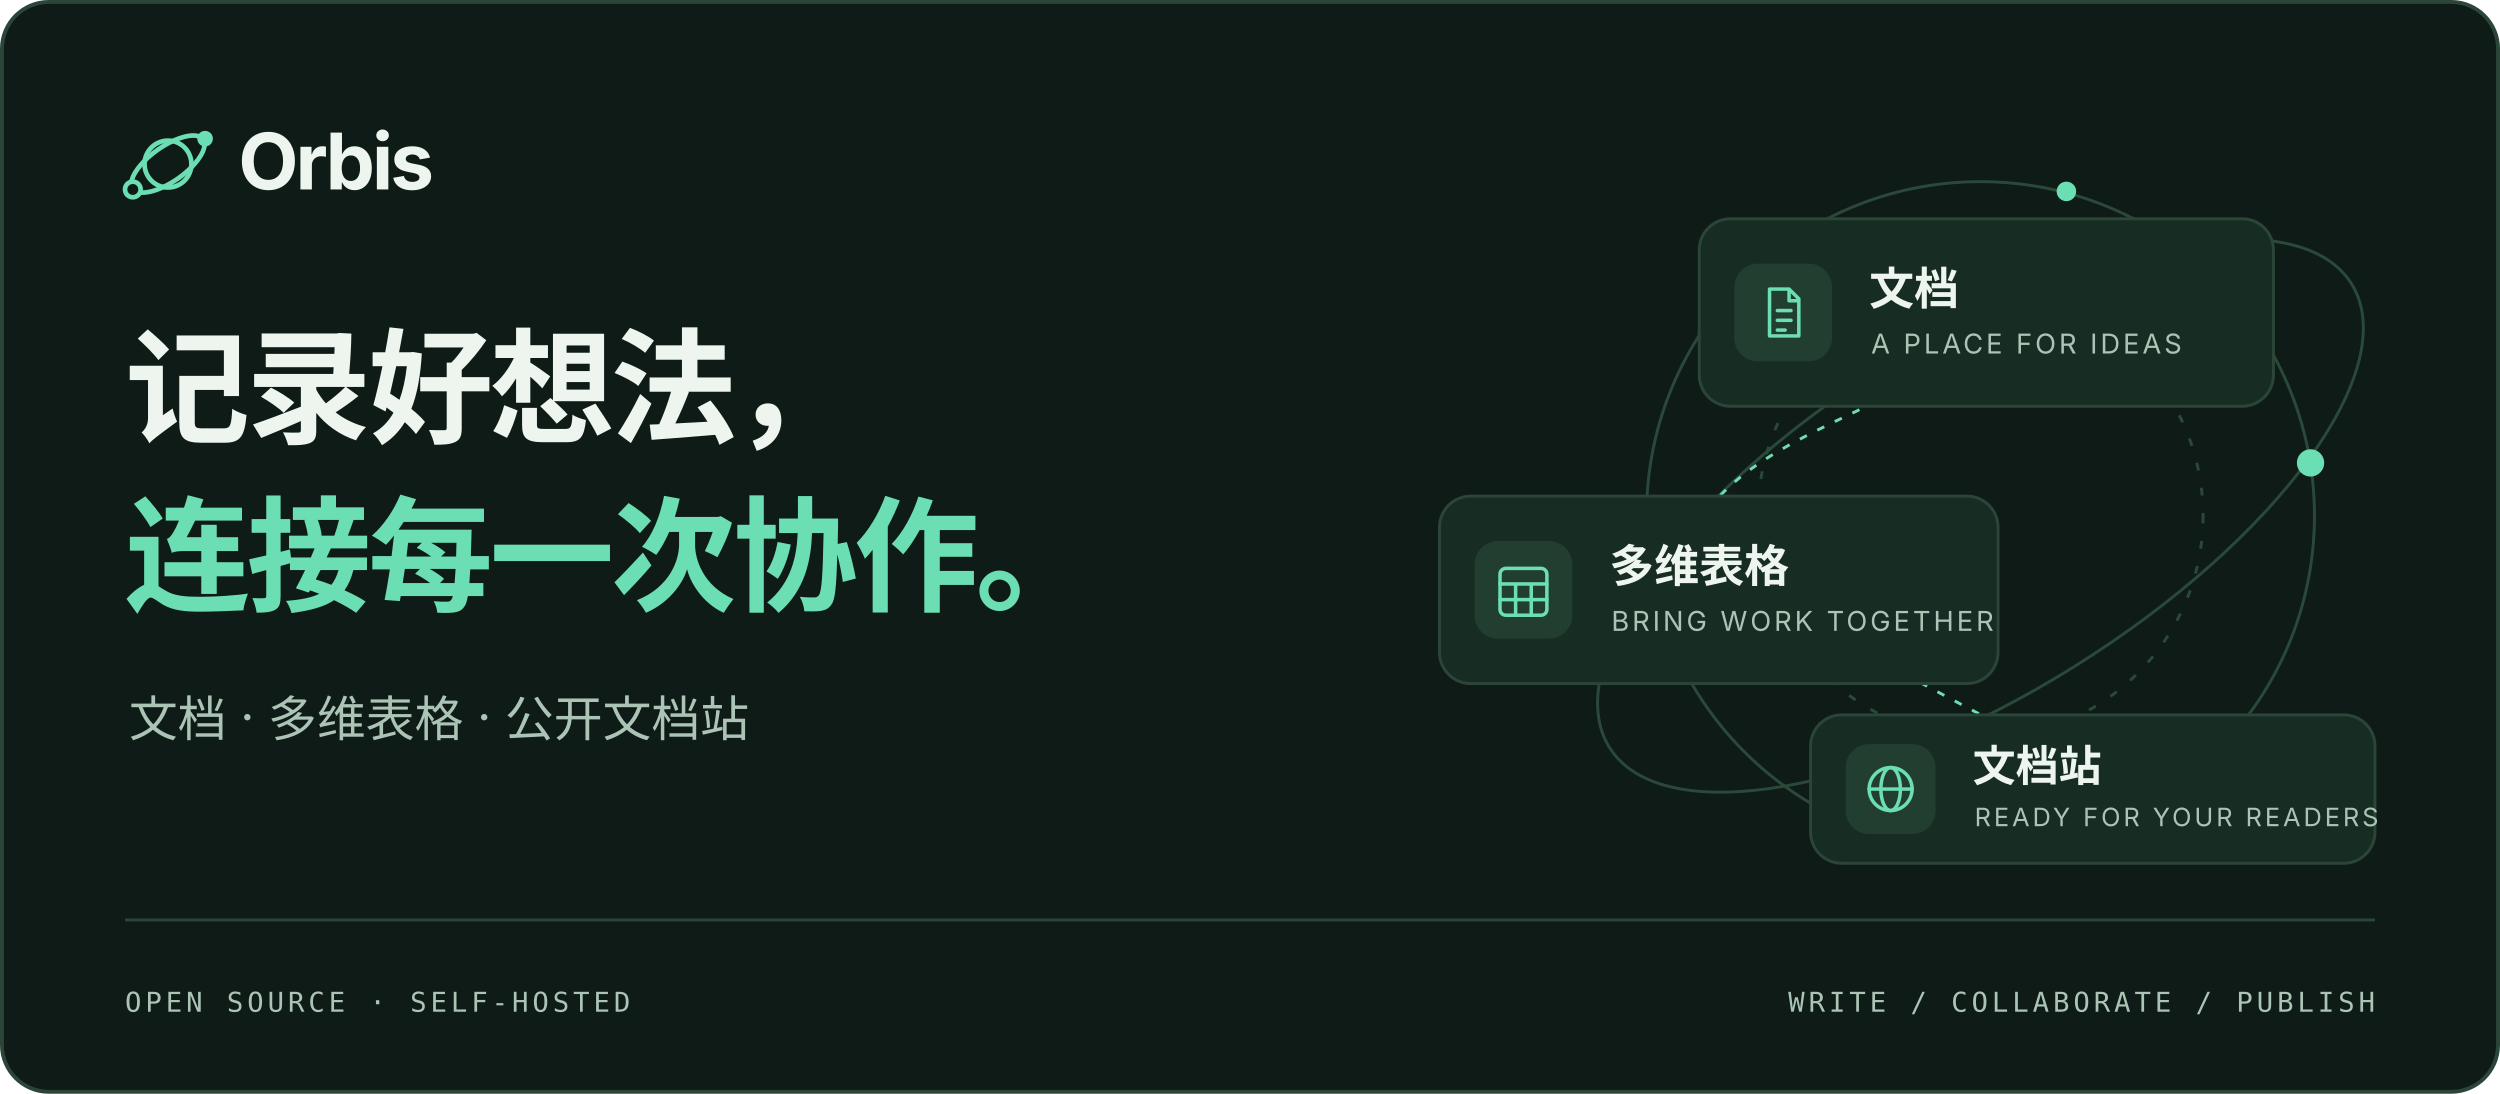
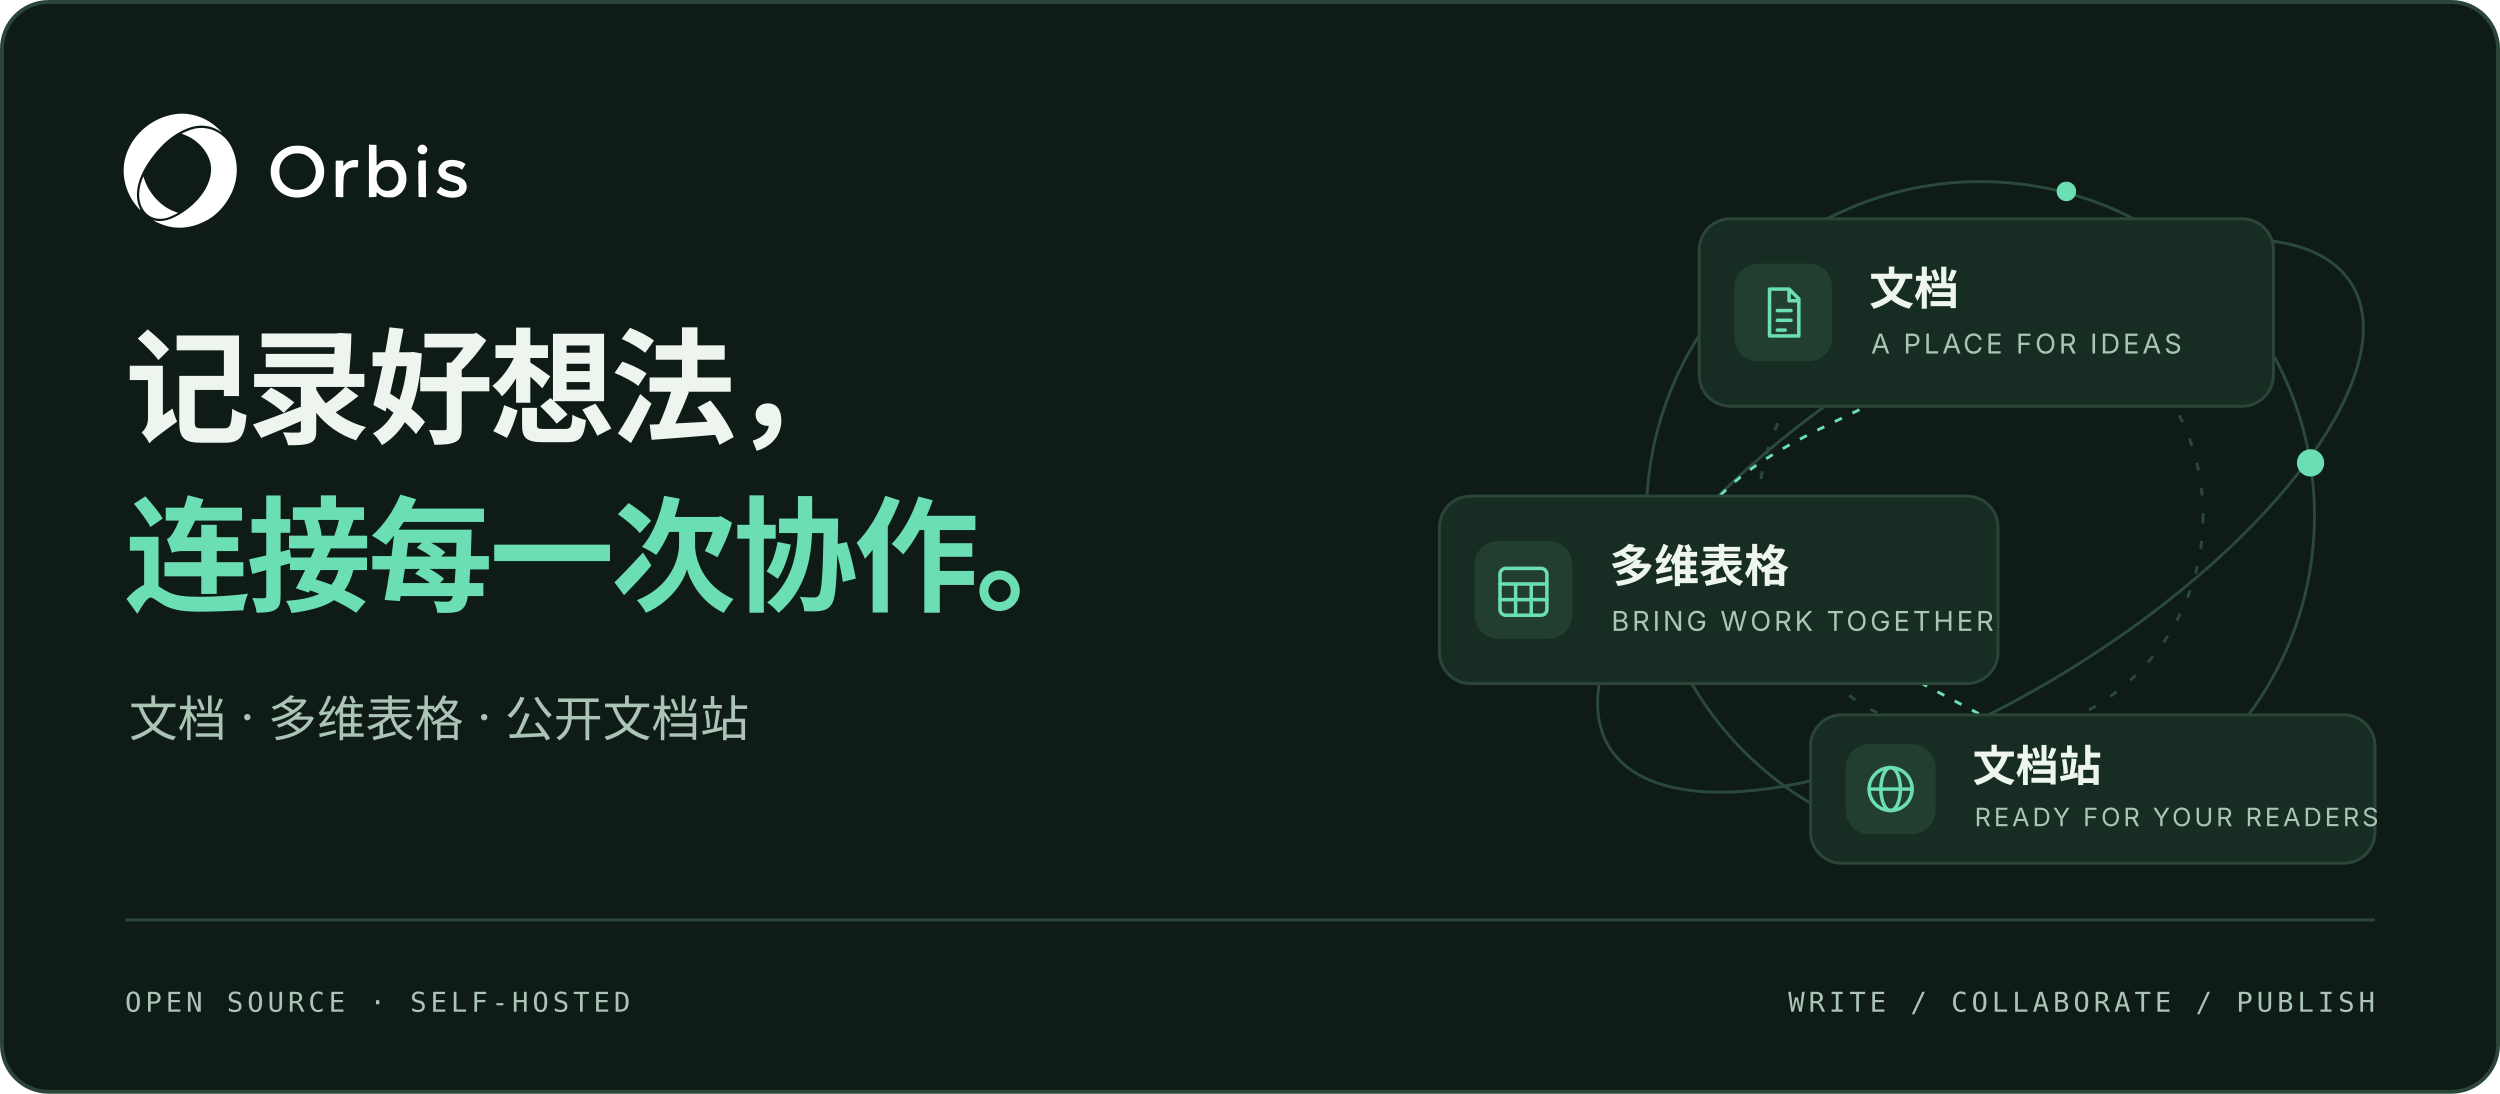
<svg xmlns="http://www.w3.org/2000/svg" width="1280" height="560" viewBox="0 0 1280 560" role="img" aria-labelledby="title desc">
  <rect x="1" y="1" width="1278" height="558" rx="24" fill="#0e1b17" stroke="#2b4538" stroke-width="2" />
-   <g fill="none" stroke="#6cdeb3" stroke-width="2.4" transform="translate(64 62)">
-     <circle cx="22" cy="22" r="12" />
-     <ellipse cx="22" cy="22" rx="22" ry="9" transform="rotate(-35 22 22)" />
-     <circle cx="4" cy="35" r="4" fill="#0e1b17" />
-     <circle cx="41" cy="9" r="4" fill="#6cdeb3" stroke="none" />
+   <g color="#ffffff" transform="translate(60 55) scale(.18)">
+     <g id="orbis-mark" transform="translate(16 14.5)">
+       <path d="M 150 4.511 C 85.812 13.326, 29.665 59.523, 9.637 120 C -7.023 170.309, 5.852 228.898, 42.601 270 C 51.223 279.644, 51.496 279.657, 47.416 270.221 C 27.553 224.278, 48.658 162.866, 105.827 100.259 C 129.379 74.466, 155.614 56.182, 185.798 44.525 C 216.587 32.634, 248.791 35.396, 274.709 52.150 L 282.500 57.187 274.500 49.010 C 241.423 15.199, 194.442 -1.592, 150 4.511 M 204 45.959 C 192.918 48.329, 168 58.310, 168 60.379 C 168 60.573, 170.813 61.744, 174.250 62.981 C 212.429 76.721, 243.580 111.473, 249.949 147.434 C 257.913 192.399, 227.007 246.305, 172.155 283.119 C 139.630 304.948, 111.734 313.048, 89.893 307.004 C 78.766 303.924, 102.465 315.546, 117.500 320.541 C 153.423 332.477, 190.921 329.478, 229.305 311.601 C 263.035 295.891, 290.465 267.815, 308.540 230.500 C 329.385 187.465, 329.302 137.382, 308.318 96.753 C 288.198 57.797, 245.609 37.059, 204 45.959 M 55.813 188.064 C 40.328 227.180, 44.346 264.452, 66.435 286.577 C 80.763 300.928, 101.757 305.773, 124.590 300 C 132.119 298.096, 157.686 286.352, 156.620 285.287 C 156.342 285.009, 152.465 283.504, 148.005 281.943 C 109.920 268.614, 75.409 231.949, 61.050 189.564 L 58.361 181.629 55.813 188.064" stroke="none" fill="currentColor" fill-rule="evenodd" />
+     </g>
+     <g transform="translate(430 100.7) scale(1.3)">
+       <g id="orbis-wordmark">
+         <path d="M 220 61.500 L 220 119.081 228.250 118.790 C 233.943 118.590, 236.539 118.113, 236.625 117.250 C 236.694 116.563, 236.806 114.165, 236.875 111.922 L 237 107.844 241.114 111.365 C 248.779 117.926, 253.258 119.476, 264.601 119.488 C 274.184 119.499, 275.052 119.321, 281.550 116 C 309.765 101.580, 308.844 53.931, 280.076 39.755 C 276.208 37.849, 273.876 37.500, 265 37.500 C 253.135 37.500, 247.483 39.584, 240.552 46.514 L 237.038 50.029 236.769 27.265 L 236.500 4.500 228.250 4.210 L 220 3.919 220 61.500 M 330.707 6.016 C 329.298 7.124, 327.642 9.554, 327.028 11.415 C 323.054 23.457, 340.522 30.730, 346.547 19.542 C 351.769 9.845, 339.336 -0.772, 330.707 6.016 M 47.500 7.886 C 11.276 18.414, -5.242 56.263, 11.652 90.031 C 31.836 130.376, 96.380 129.653, 116.236 88.858 C 132.502 55.443, 114.273 15.879, 78.754 7.504 C 70.275 5.505, 55.053 5.691, 47.500 7.886 M 49.415 25.310 C 39.001 29.278, 31.804 35.923, 27.135 45.880 C 22.895 54.922, 23.206 71.901, 27.781 81.201 C 31.614 88.994, 38.364 95.558, 46.808 99.705 C 55.346 103.898, 71.578 103.849, 80.773 99.603 C 111.555 85.388, 111.190 40.512, 80.175 26.202 C 71.959 22.412, 58.078 22.009, 49.415 25.310 M 183.147 38.025 C 177.342 39.233, 170.840 43.158, 167.074 47.727 L 164 51.456 164 45.304 L 164 39.152 155.870 38.826 C 151.049 38.633, 147.585 38.908, 147.358 39.502 C 147.148 40.054, 147.094 58.054, 147.238 79.502 L 147.500 118.500 155.750 118.790 L 164 119.081 164 99.372 C 164 88.533, 164.493 76.836, 165.095 73.379 C 167.426 59.991, 175.191 53.448, 188.619 53.559 L 195.739 53.617 196.371 46.143 C 196.718 42.032, 196.854 38.521, 196.672 38.339 C 195.765 37.432, 186.977 37.228, 183.147 38.025 M 393.137 38.077 C 370.286 42.568, 364.283 69.509, 383.916 79.457 C 386.476 80.755, 393.502 83.253, 399.529 85.009 C 413.146 88.975, 415.396 90.129, 416.980 93.953 C 422.315 106.831, 398.586 110.473, 381.317 99.426 L 376.040 96.051 372.018 101.973 L 367.996 107.896 371.248 110.334 C 383.171 119.273, 402.597 122.530, 417.160 118.032 C 430.568 113.891, 437.513 100.346, 432.447 88.218 C 429.075 80.145, 422.743 76.032, 406.294 71.229 C 389.772 66.406, 385.181 62.273, 389.652 56.248 C 394.398 49.853, 409.080 49.643, 419.030 55.828 L 423.931 58.875 427.618 52.806 L 431.304 46.738 428.902 44.880 C 421.274 38.982, 404.635 35.817, 393.137 38.077 M 333.303 38.707 C 327.718 39.243, 327.733 39.117, 328.250 83.051 L 328.667 118.500 336.845 118.791 L 345.023 119.081 344.761 78.791 L 344.500 38.500 341 38.402 C 339.075 38.349, 335.611 38.486, 333.303 38.707 M 250.500 54.377 C 241.183 58.771, 236.954 66.226, 236.890 78.367 C 236.788 97.858, 251.820 109.558, 269.124 103.457 C 285.068 97.835, 290.167 73.065, 278.129 59.713 C 271.040 51.850, 260.270 49.770, 250.500 54.377" stroke="none" fill="currentColor" fill-rule="evenodd" />
+       </g>
+     </g>
  </g>
  <g font-family="'Inter', -apple-system, BlinkMacSystemFont, 'Segoe UI', 'PingFang SC', 'Microsoft YaHei', 'WenQuanYi Zen Hei', sans-serif">
-     <text x="122" y="97" font-size="40" font-weight="650" letter-spacing="-1.5" fill="#edf5ee">Orbis</text>
    <text x="64" y="222" font-size="64" font-weight="650" letter-spacing="-1.8" fill="#edf5ee">记录好想法，</text>
    <text x="64" y="308" font-size="64" font-weight="650" letter-spacing="-1.8" fill="#6cdeb3">连接每一次协作。</text>
    <text x="66" y="377" font-size="25" fill="#abc4b5">文档 · 多维表格 · 公开文档站</text>
  </g>
  <g fill="none" stroke="#2b493b" stroke-width="1.5">
    <circle cx="1014" cy="264" r="171" />
    <circle cx="1014" cy="264" r="114" stroke-dasharray="4 9" />
    <ellipse cx="1014" cy="264" rx="224" ry="91" transform="rotate(-32 1014 264)" />
    <path d="M970 201C926 223 887 237 867 272M939 326C982 349 1020 369 1052 386" stroke="#6cdeb3" stroke-dasharray="4 6" />
  </g>
  <circle cx="1183" cy="237" r="7" fill="#6cdeb3" />
  <circle cx="1058" cy="98" r="5" fill="#6cdeb3" />
  <circle cx="845" cy="306" r="6" fill="#0e1b17" stroke="#6cdeb3" stroke-width="2" />
  <g font-family="'Inter', -apple-system, BlinkMacSystemFont, 'Segoe UI', 'PingFang SC', 'Microsoft YaHei', 'WenQuanYi Zen Hei', sans-serif">
    <g transform="translate(870 112)">
      <rect width="294" height="96" rx="16" fill="#172d23" stroke="#2b4538" stroke-width="1.5" />
      <rect x="18" y="23" width="50" height="50" rx="12" fill="#223e30" />
      <g transform="translate(31 35)" fill="none" stroke="#6cdeb3" stroke-width="1.8" stroke-linecap="round" stroke-linejoin="round">
        <path d="M5 1h10l5 5v19H5zM15 1v6h5M9 12h7M9 17h7M9 22h4" />
      </g>
      <text x="87" y="44" font-size="23" font-weight="600" fill="#edf5ee">文档</text>
      <text x="88" y="69" font-size="14" letter-spacing="1.5" fill="#abc4b5">A PLACE FOR IDEAS</text>
    </g>
    <g transform="translate(737 254)">
      <rect width="286" height="96" rx="16" fill="#172d23" stroke="#2b4538" stroke-width="1.5" />
      <rect x="18" y="23" width="50" height="50" rx="12" fill="#223e30" />
      <g transform="translate(30 36)" fill="none" stroke="#6cdeb3" stroke-width="1.8" stroke-linecap="round" stroke-linejoin="round">
        <rect x="1" y="1" width="24" height="24" rx="3" />
        <path d="M1 9h24M1 17h24M9 9v16M17 9v16" />
      </g>
      <text x="87" y="44" font-size="23" font-weight="600" fill="#edf5ee">多维表格</text>
      <text x="88" y="69" font-size="14" letter-spacing="1.5" fill="#abc4b5">BRING WORK TOGETHER</text>
    </g>
    <g transform="translate(927 366)">
      <rect width="289" height="76" rx="16" fill="#172d23" stroke="#2b4538" stroke-width="1.5" />
      <rect x="18" y="15" width="46" height="46" rx="12" fill="#223e30" />
      <g transform="translate(29 26)" fill="none" stroke="#6cdeb3" stroke-width="1.8" stroke-linecap="round">
        <circle cx="12" cy="12" r="11" />
        <ellipse cx="12" cy="12" rx="5" ry="11" />
        <path d="M1 12h22" />
      </g>
      <text x="83" y="34" font-size="22" font-weight="600" fill="#edf5ee">文档站</text>
      <text x="84" y="57" font-size="13" letter-spacing="1.5" fill="#abc4b5">READY FOR YOUR READERS</text>
    </g>
  </g>
  <path d="M64 471H1216" stroke="#2b4538" stroke-width="1.5" />
  <g fill="#abc4b5" font-family="ui-monospace, 'SFMono-Regular', Consolas, monospace" font-size="14" letter-spacing="2">
    <text x="64" y="518">OPEN SOURCE · SELF-HOSTED</text>
    <text x="1216" y="518" text-anchor="end">WRITE / COLLABORATE / PUBLISH</text>
  </g>
</svg>
